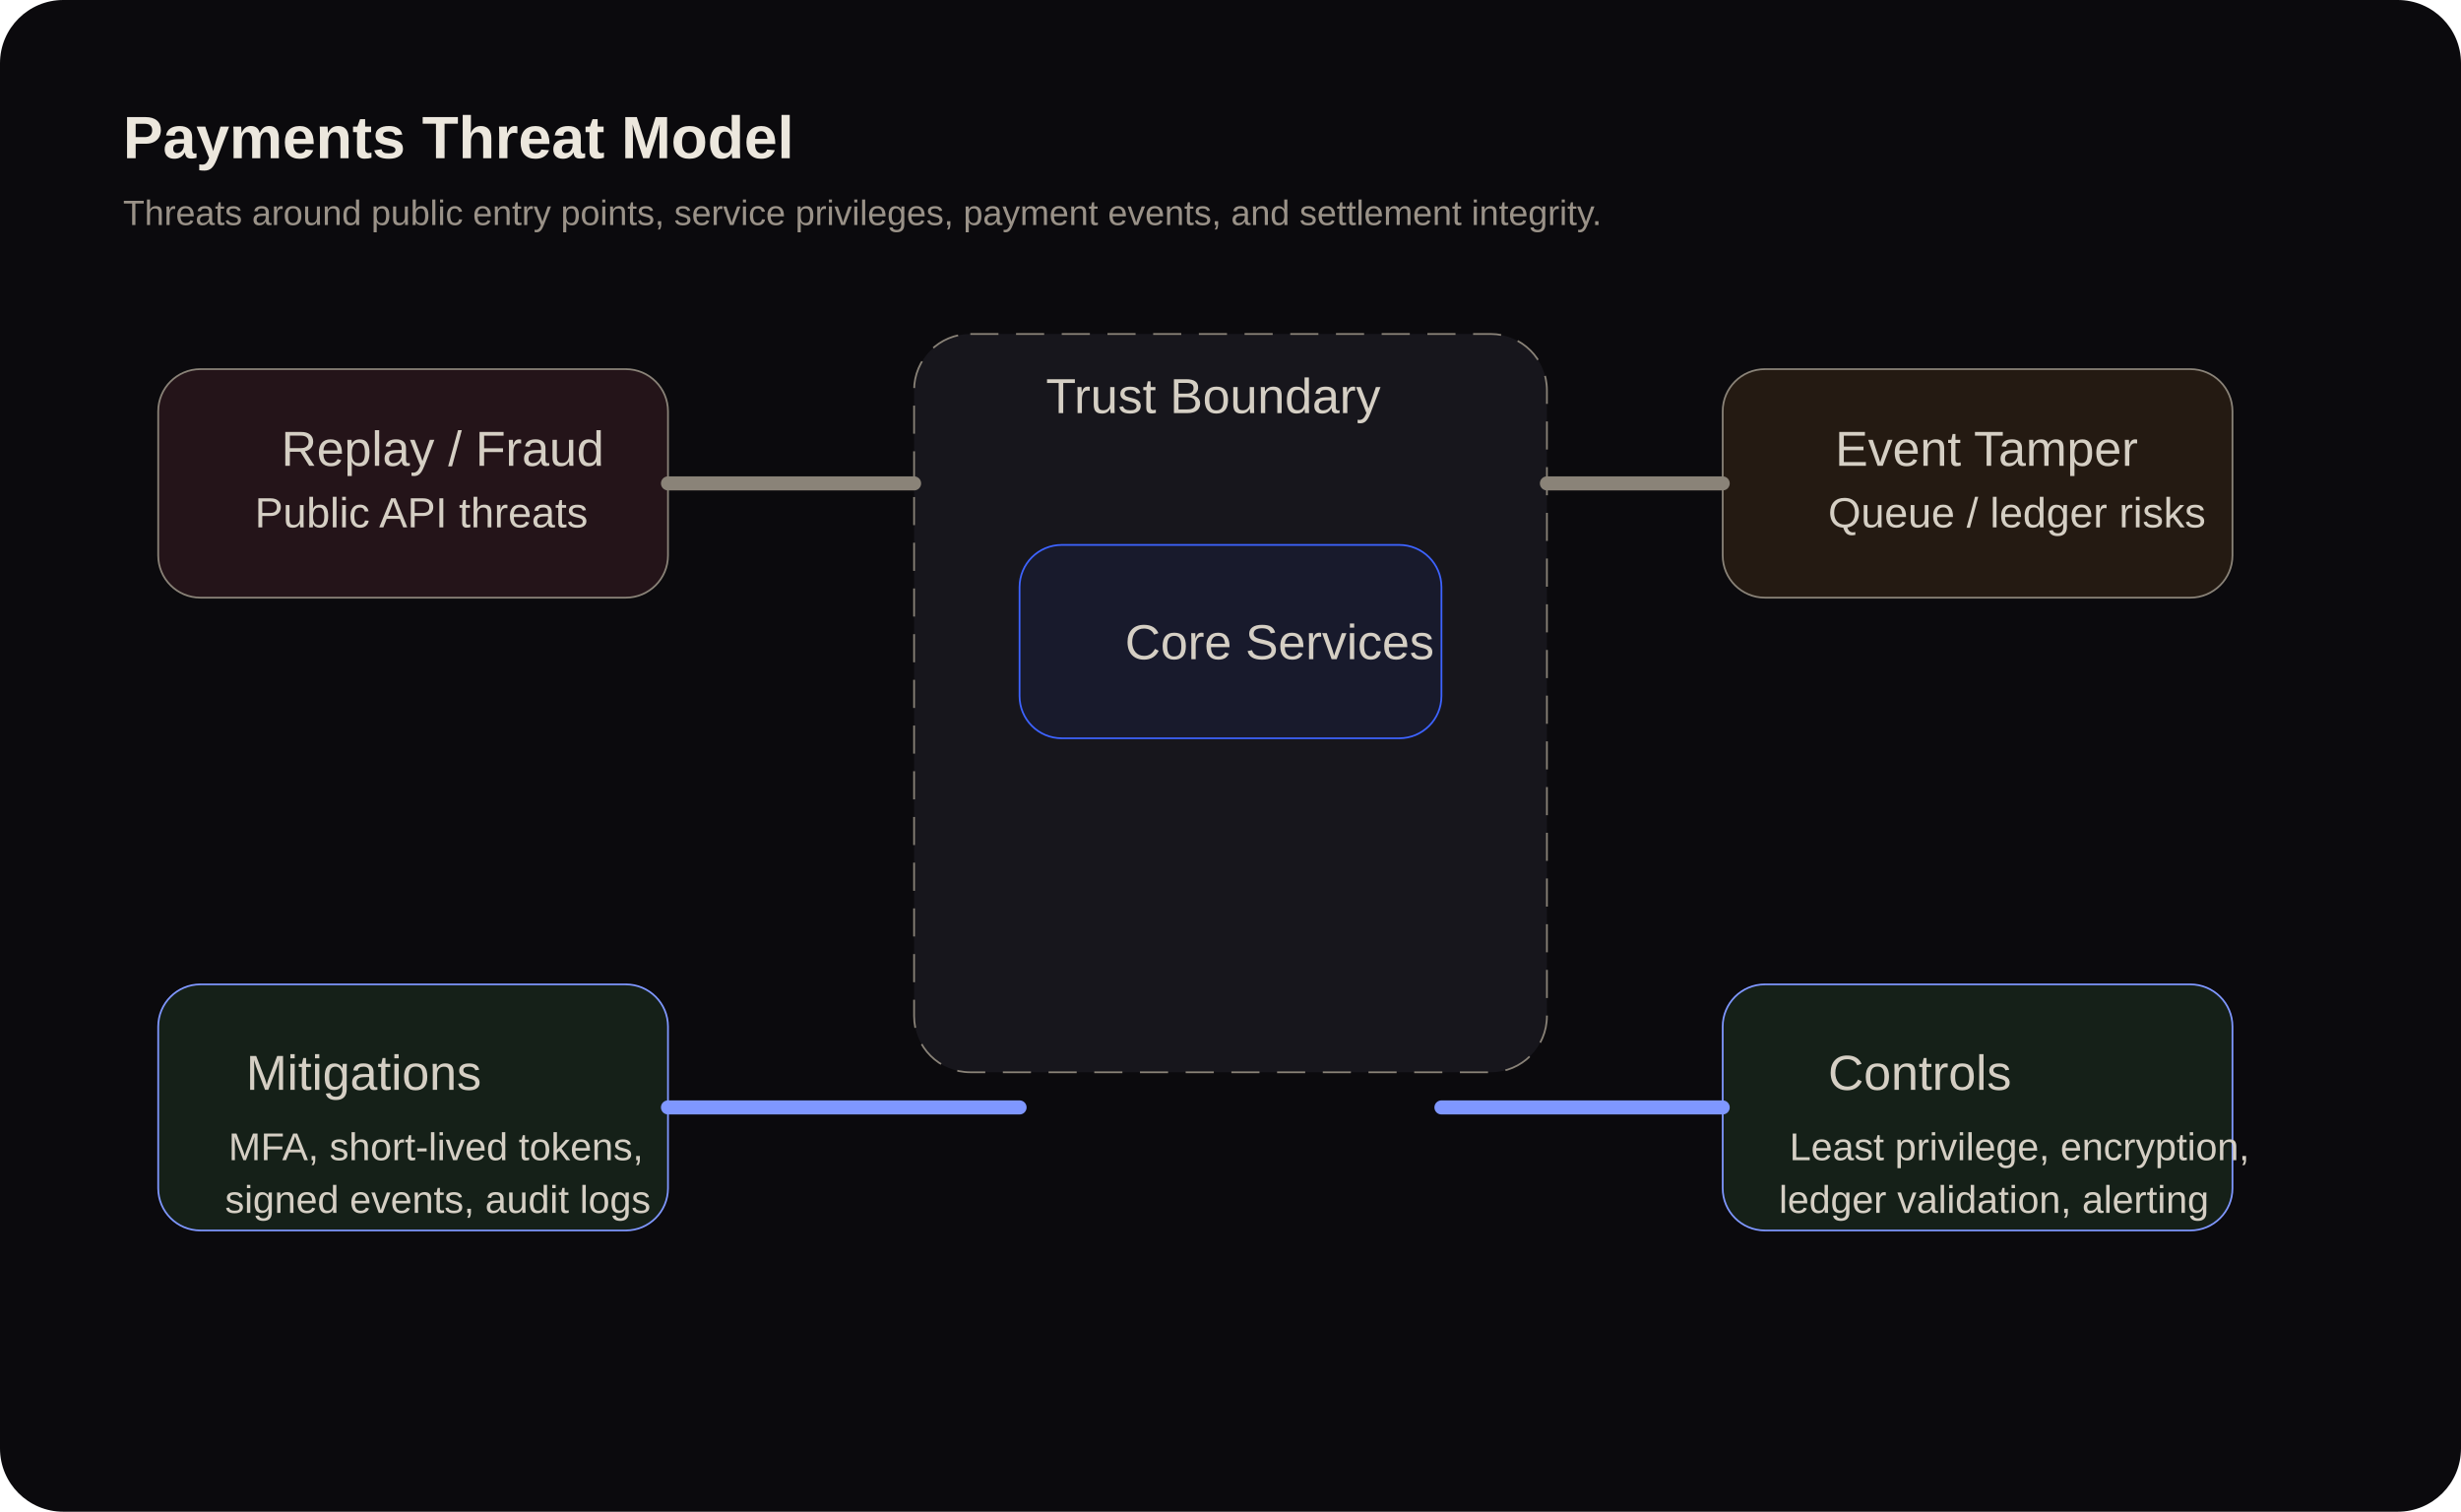
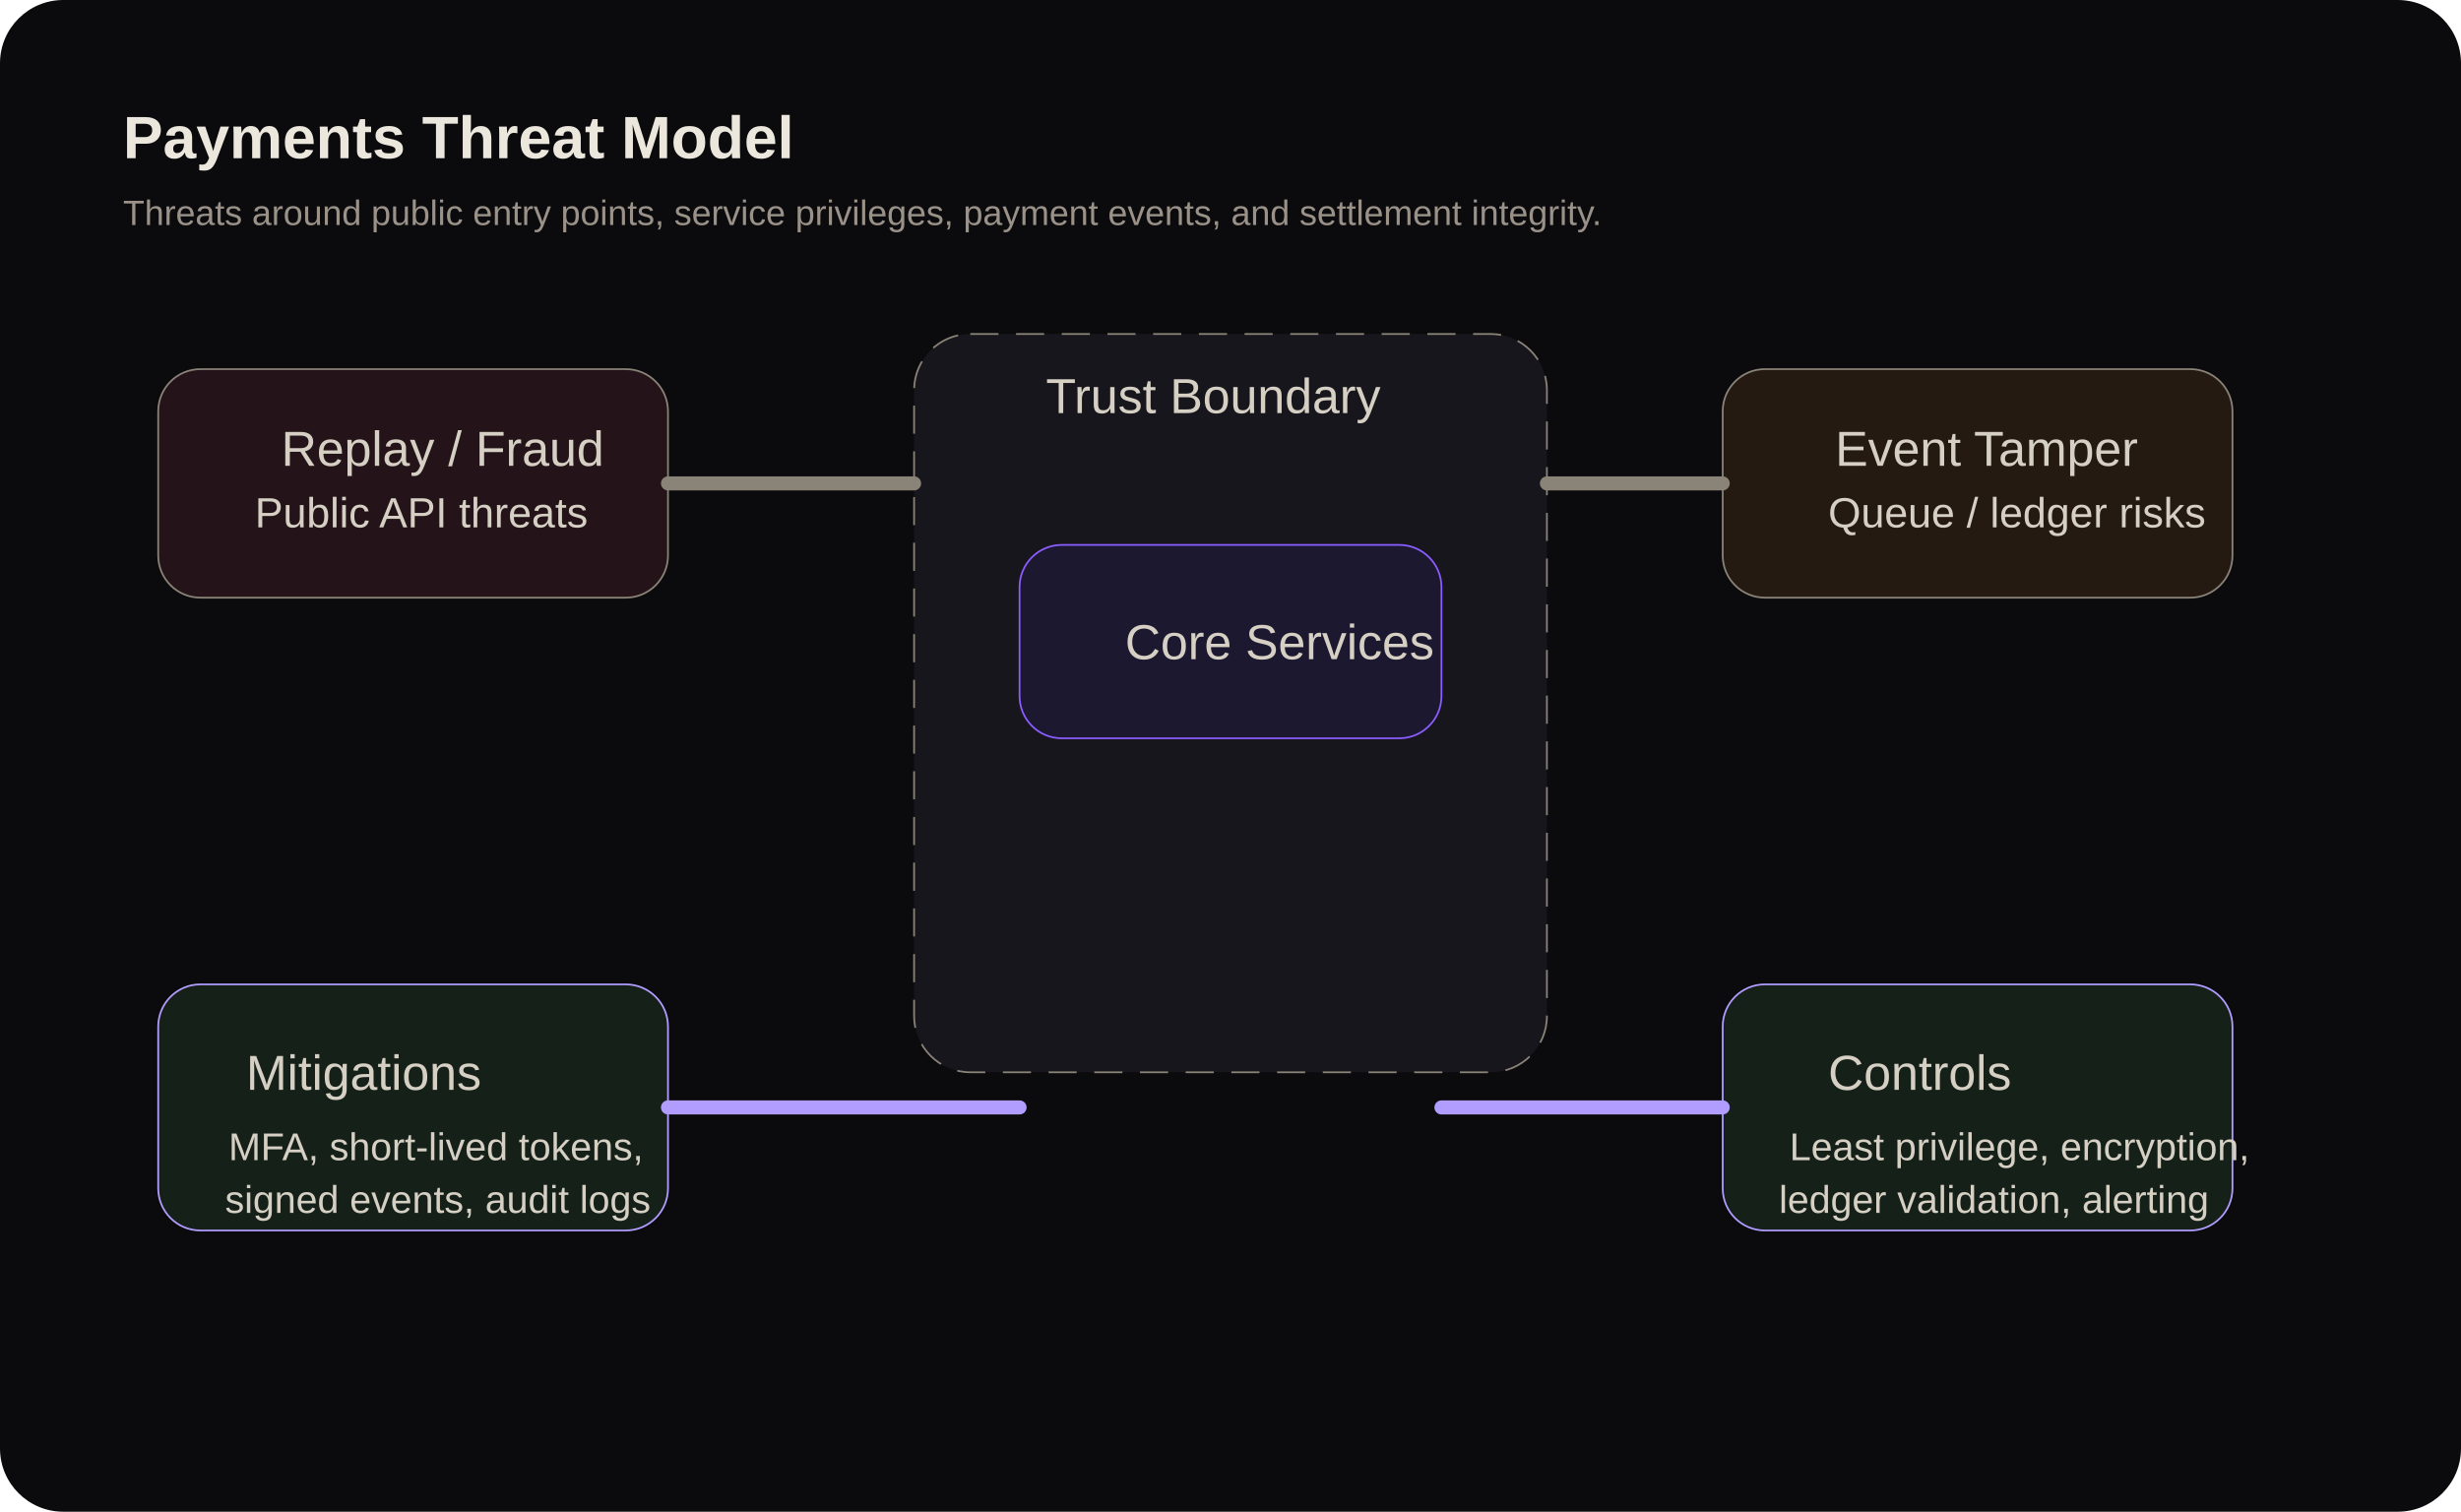
<svg xmlns="http://www.w3.org/2000/svg" width="1400" height="860" viewBox="0 0 1400 860" fill="none">
  <rect width="1400" height="860" rx="36" fill="#0b0a0d" />
  <text x="70" y="90" fill="#ece7dd" font-family="Arial, sans-serif" font-size="34" font-weight="700">Payments Threat Model</text>
  <text x="70" y="128" fill="#9a9288" font-family="Arial, sans-serif" font-size="20">Threats around public entry points, service privileges, payment events, and settlement integrity.</text>
  <rect x="90" y="210" width="290" height="130" rx="24" fill="#241419" stroke="#8a8378" />
  <text x="160" y="265" fill="#d5cfc4" font-family="Arial, sans-serif" font-size="28">Replay / Fraud</text>
  <text x="145" y="300" fill="#d5cfc4" font-family="Arial, sans-serif" font-size="24">Public API threats</text>
  <rect x="520" y="190" width="360" height="420" rx="32" fill="#17161c" stroke="#8a8378" stroke-dasharray="16 10" />
  <text x="595" y="235" fill="#d5cfc4" font-family="Arial, sans-serif" font-size="28">Trust Boundary</text>
-   <rect x="580" y="310" width="240" height="110" rx="24" fill="#181a2c" stroke="#3d63ff" />
+   <rect x="580" y="310" width="240" height="110" rx="24" fill="#1c1830" stroke="#8b5cff" />
  <text x="640" y="375" fill="#d5cfc4" font-family="Arial, sans-serif" font-size="28">Core Services</text>
  <rect x="980" y="210" width="290" height="130" rx="24" fill="#241a12" stroke="#8a8378" />
  <text x="1044" y="265" fill="#d5cfc4" font-family="Arial, sans-serif" font-size="28">Event Tamper</text>
  <text x="1040" y="300" fill="#d5cfc4" font-family="Arial, sans-serif" font-size="24">Queue / ledger risks</text>
-   <rect x="90" y="560" width="290" height="140" rx="24" fill="#152018" stroke="#7f97ff" />
+   <rect x="90" y="560" width="290" height="140" rx="24" fill="#152018" stroke="#b19dff" />
  <text x="140" y="620" fill="#d5cfc4" font-family="Arial, sans-serif" font-size="28">Mitigations</text>
  <text x="130" y="660" fill="#d5cfc4" font-family="Arial, sans-serif" font-size="22">MFA, short-lived tokens,</text>
  <text x="128" y="690" fill="#d5cfc4" font-family="Arial, sans-serif" font-size="22">signed events, audit logs</text>
-   <rect x="980" y="560" width="290" height="140" rx="24" fill="#152018" stroke="#7f97ff" />
+   <rect x="980" y="560" width="290" height="140" rx="24" fill="#152018" stroke="#b19dff" />
  <text x="1040" y="620" fill="#d5cfc4" font-family="Arial, sans-serif" font-size="28">Controls</text>
  <text x="1018" y="660" fill="#d5cfc4" font-family="Arial, sans-serif" font-size="22">Least privilege, encryption,</text>
  <text x="1012" y="690" fill="#d5cfc4" font-family="Arial, sans-serif" font-size="22">ledger validation, alerting</text>
  <path d="M380 275H520" stroke="#8a8378" stroke-width="8" stroke-linecap="round" />
  <path d="M880 275H980" stroke="#8a8378" stroke-width="8" stroke-linecap="round" />
-   <path d="M380 630H580" stroke="#7f97ff" stroke-width="8" stroke-linecap="round" />
-   <path d="M820 630H980" stroke="#7f97ff" stroke-width="8" stroke-linecap="round" />
+   <path d="M380 630H580" stroke="#b19dff" stroke-width="8" stroke-linecap="round" />
+   <path d="M820 630H980" stroke="#b19dff" stroke-width="8" stroke-linecap="round" />
</svg>
